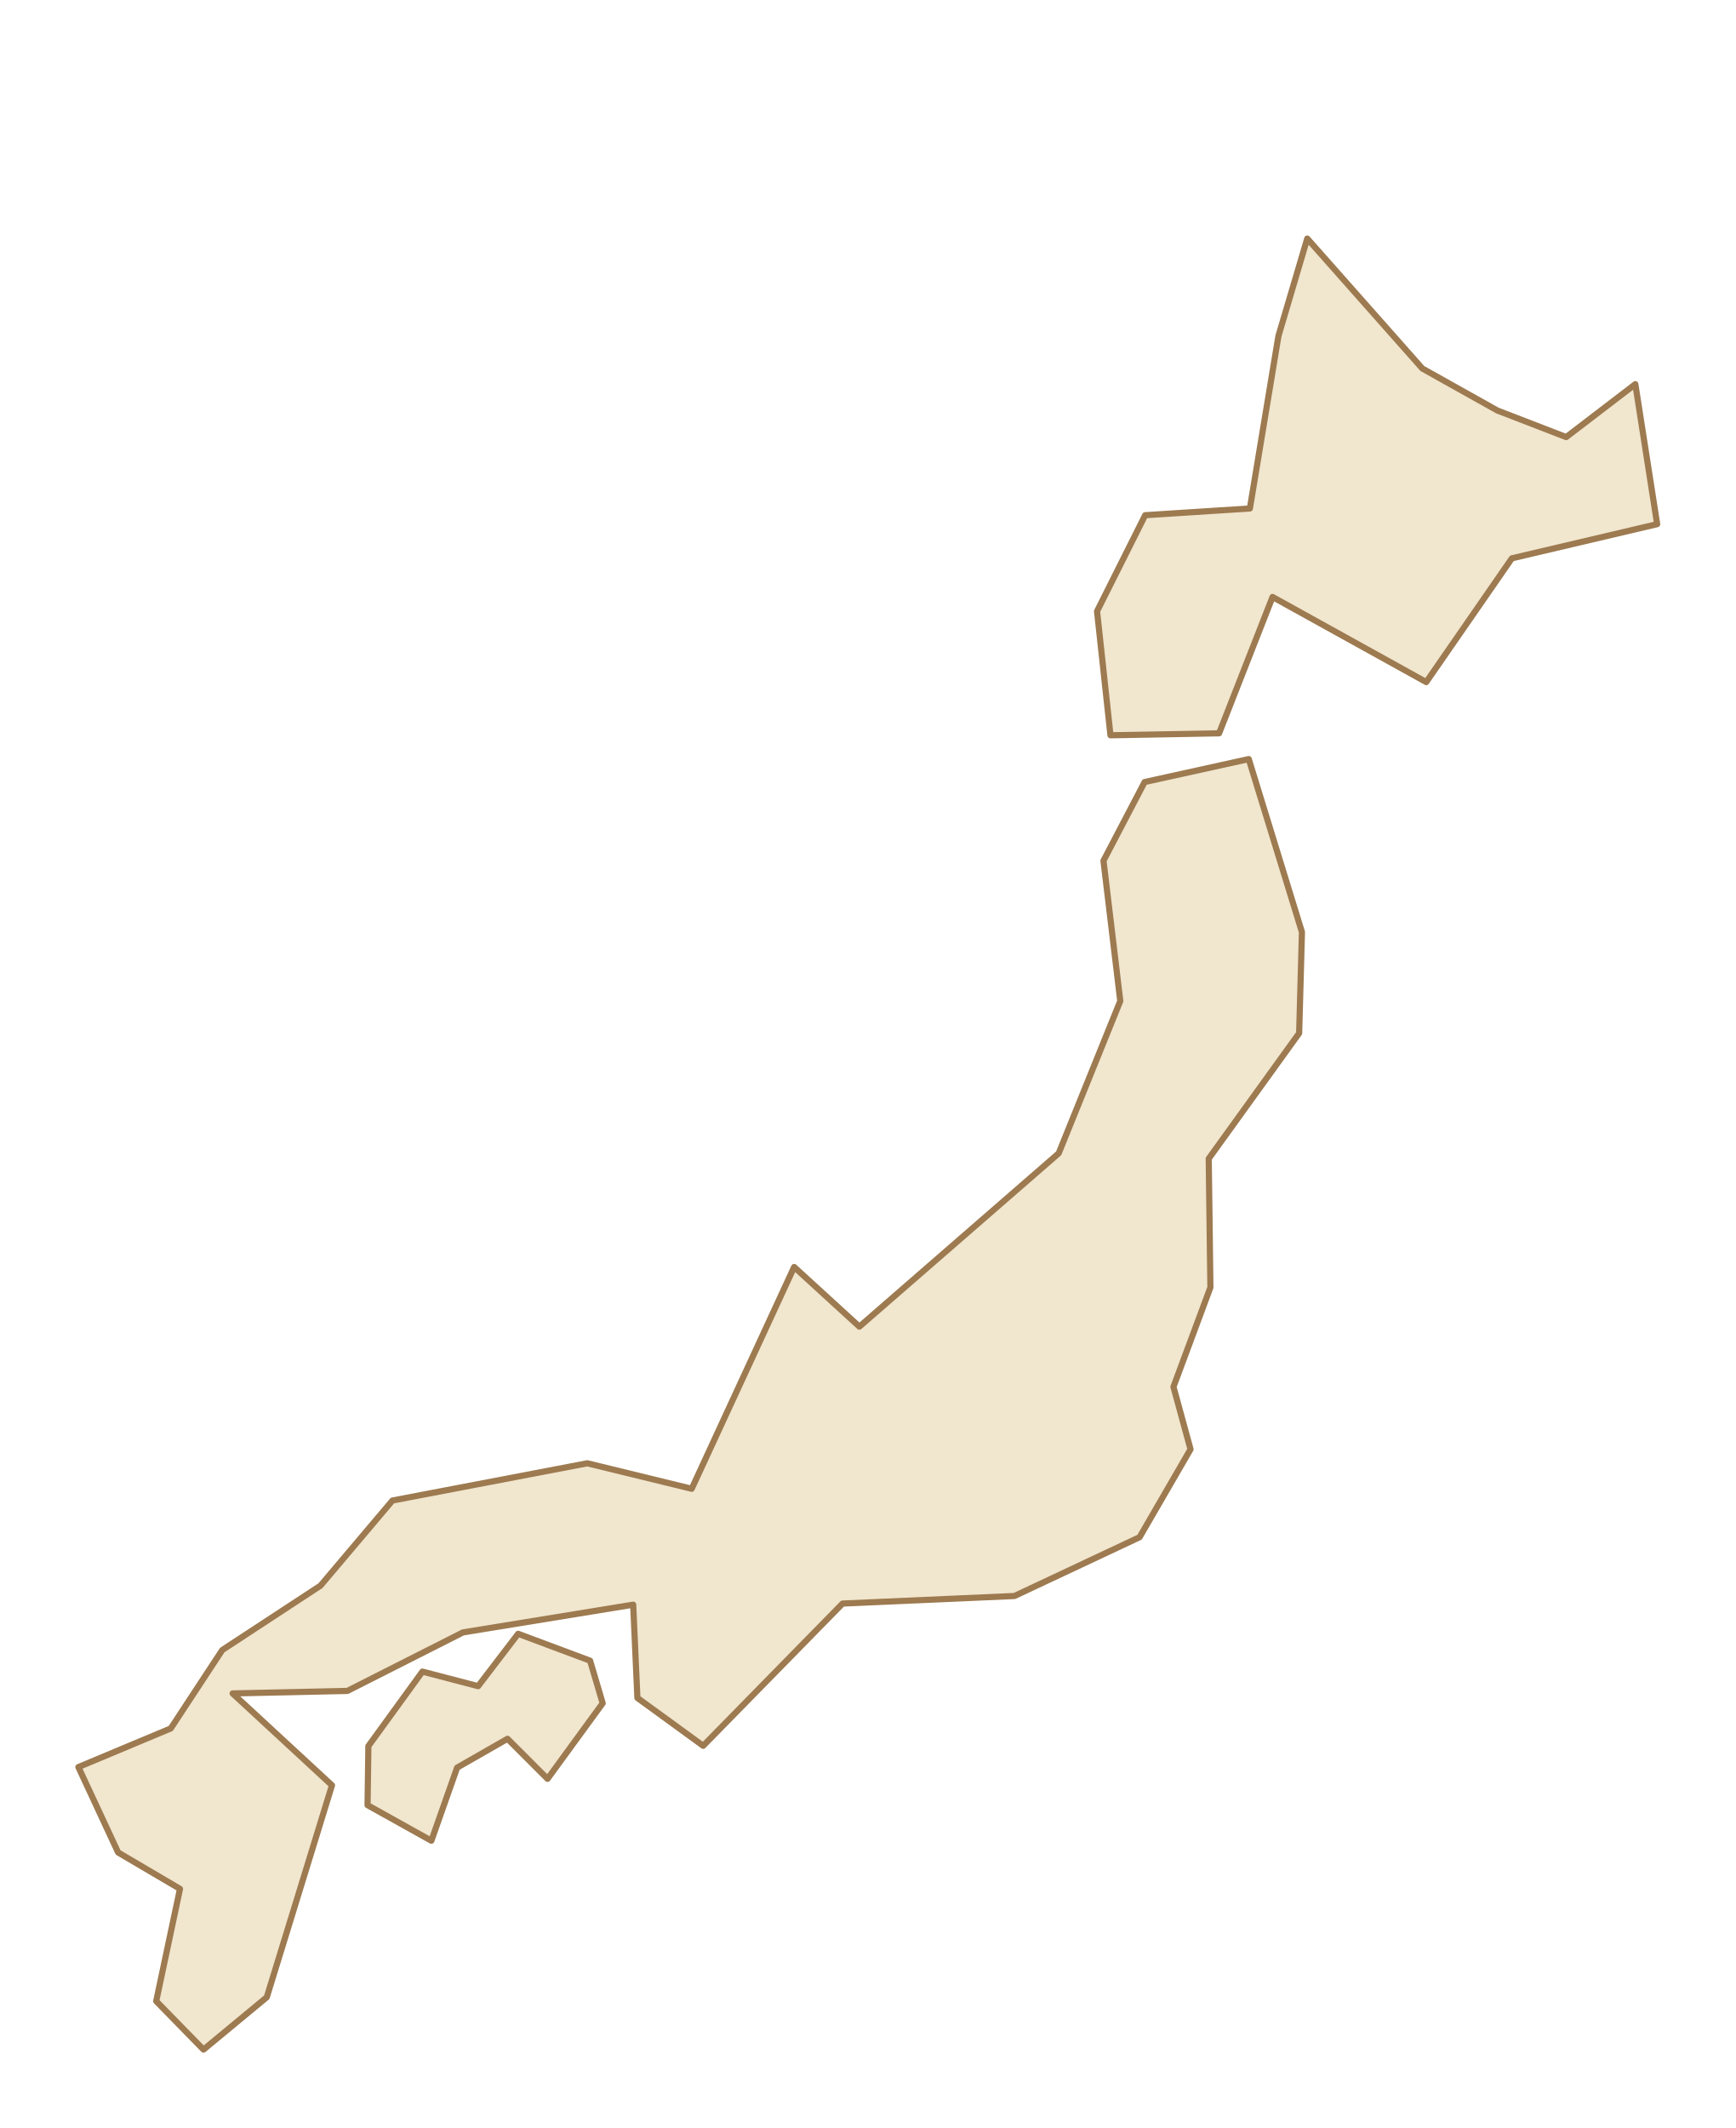
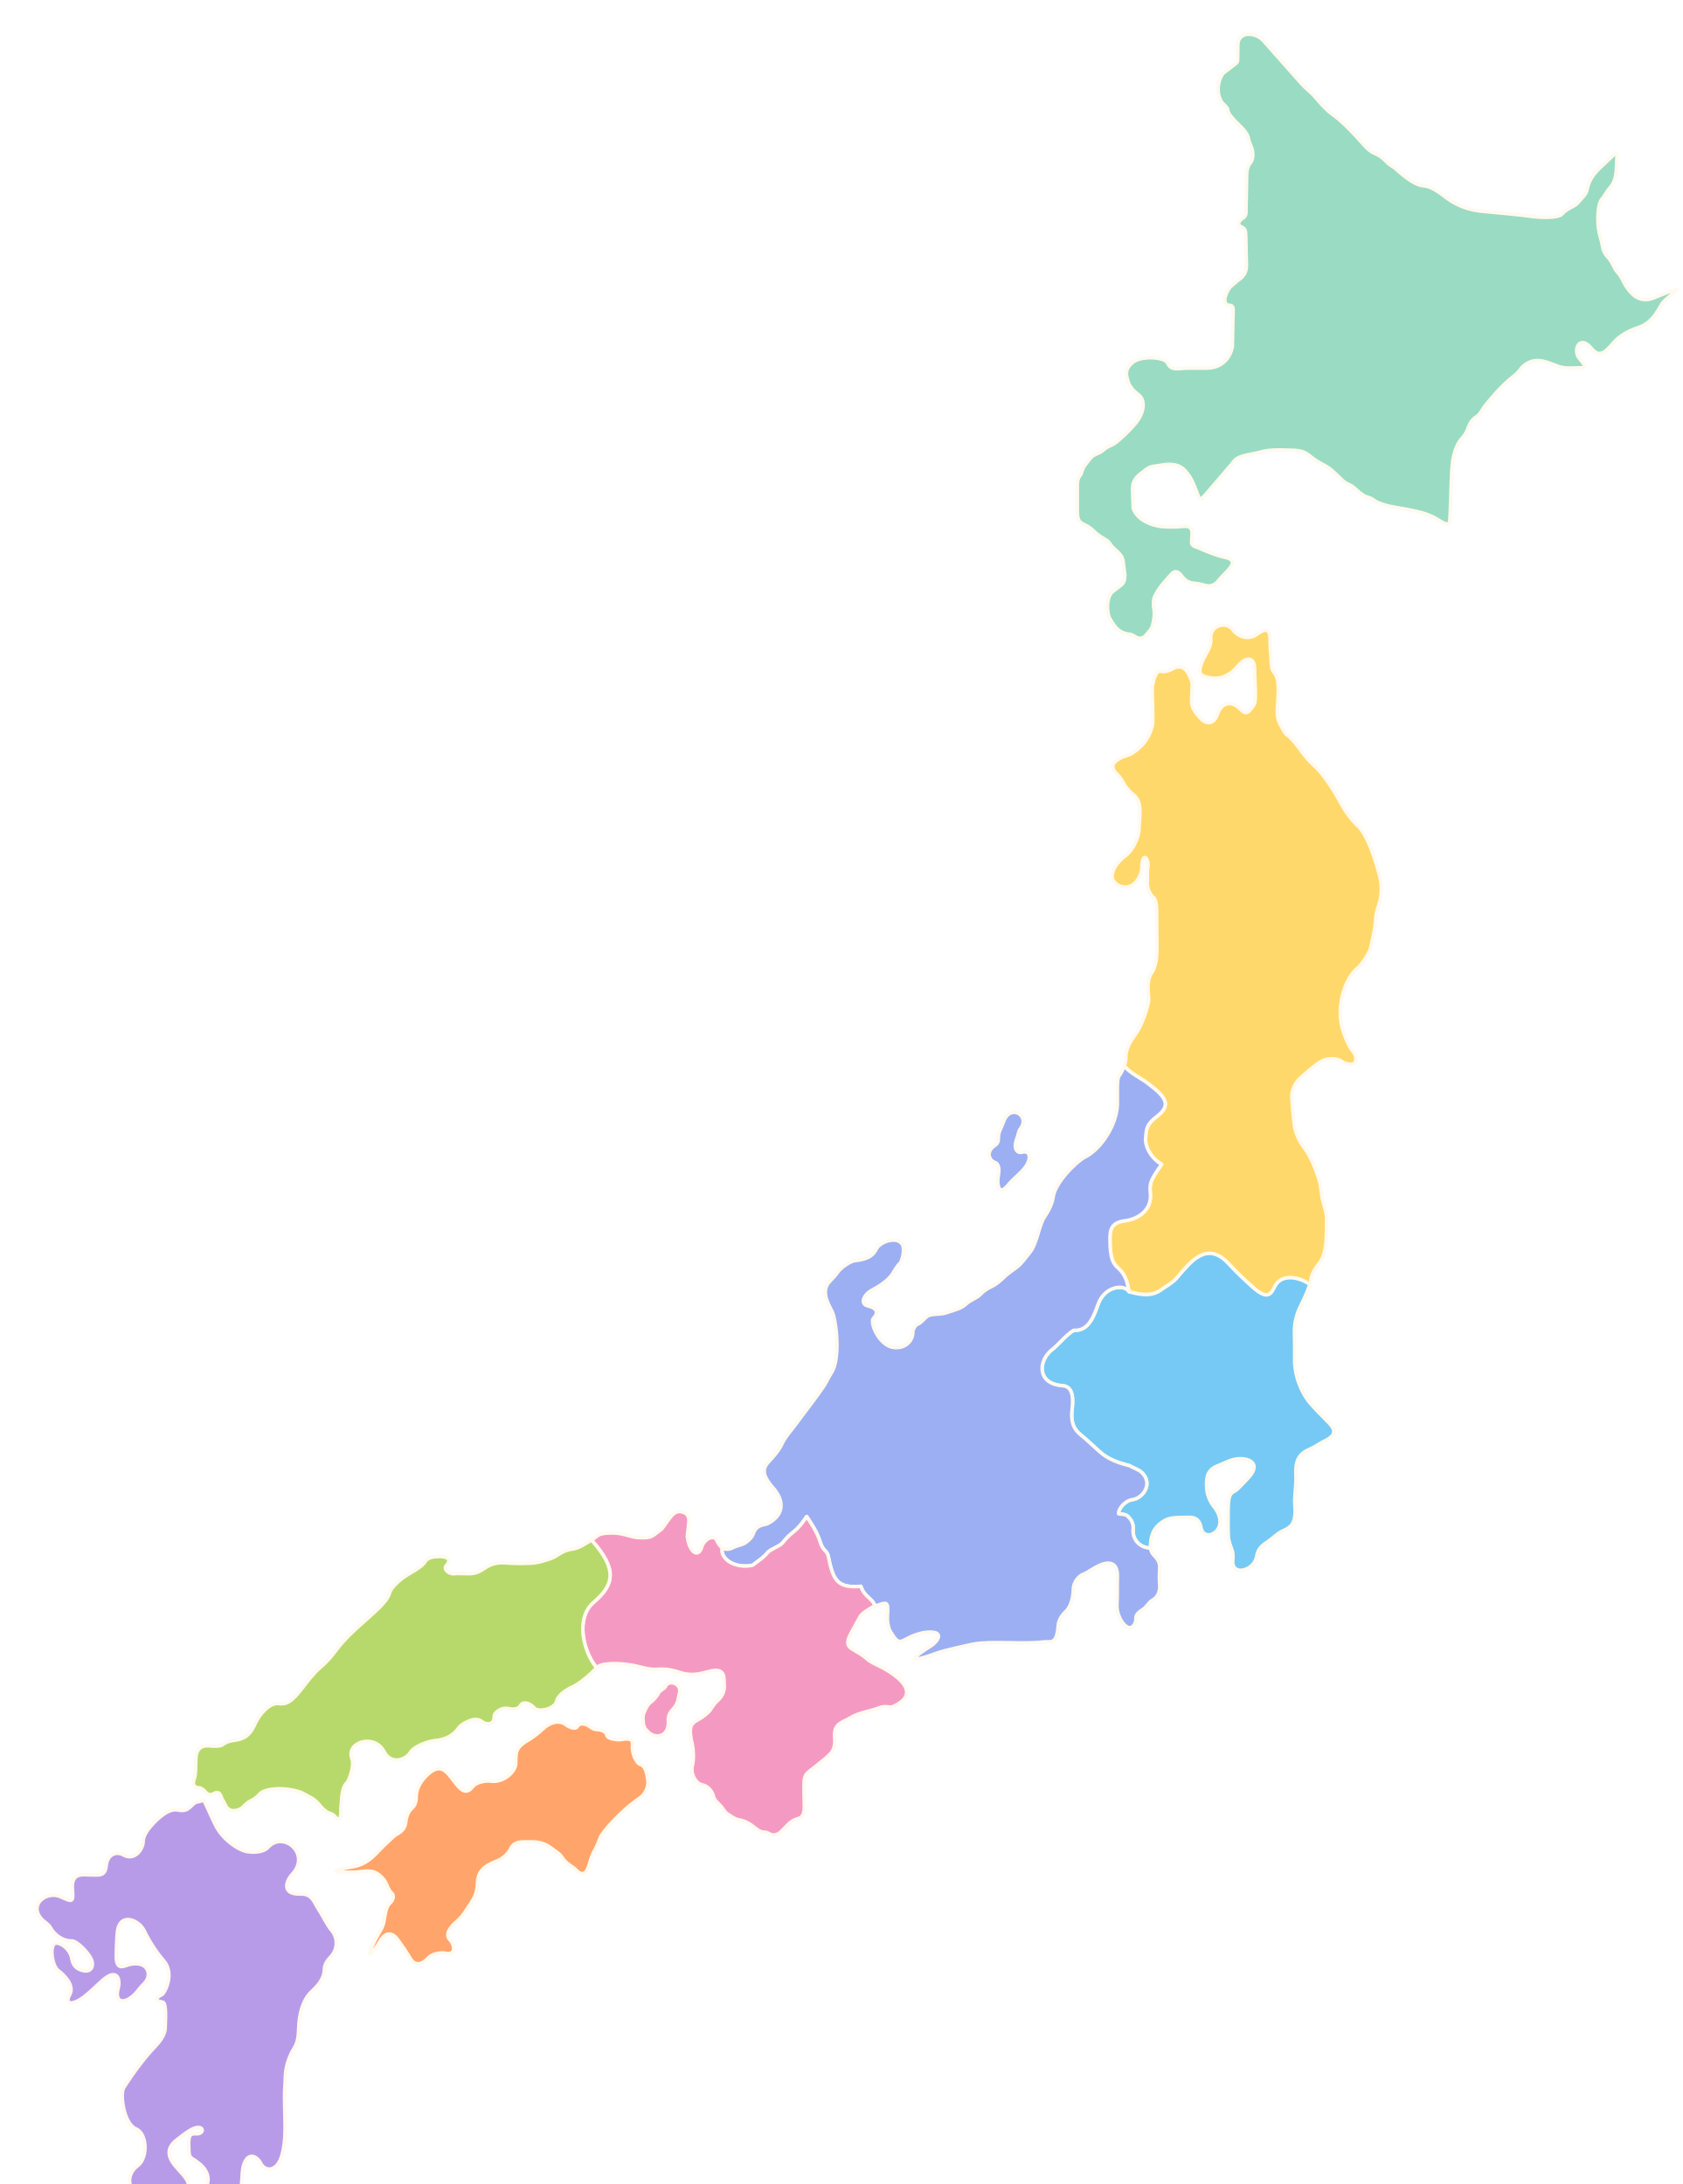
- <svg xmlns="http://www.w3.org/2000/svg" viewBox="0 0 620 760" role="img" aria-labelledby="title desc">
-   <path d="M 210.8,593.1 L 215.3,608.3 L 195.6,635.3 L 181.3,621.0 L 163.3,631.3 L 154.1,657.4 L 131.3,644.7 L 131.6,623.6 L 150.9,597.0 L 170.8,602.2 L 185.1,583.5 L 210.8,593.1 Z M 432.4,459.8 L 419.2,495.3 L 425.3,517.6 L 407.1,549.0 L 362.4,570.0 L 301.0,572.7 L 251.2,623.5 L 227.7,606.4 L 226.2,573.1 L 165.4,583.0 L 124.1,603.9 L 83.1,604.8 L 118.6,637.6 L 95.3,713.3 L 72.7,732.0 L 55.8,714.7 L 64.3,674.6 L 42.2,661.6 L 28.0,631.1 L 61.0,617.3 L 79.4,589.3 L 114.5,566.3 L 140.2,535.9 L 209.8,522.6 L 247.1,531.7 L 283.7,452.5 L 307.0,473.8 L 358.3,429.2 L 378.2,411.9 L 400.2,357.5 L 394.2,307.4 L 408.9,279.3 L 446.1,271.1 L 465.1,332.9 L 464.1,369.0 L 431.8,413.8 L 432.4,459.8 Z M 534.9,146.6 L 559.5,156.1 L 584.2,137.2 L 592.0,187.2 L 540.1,199.4 L 509.5,243.6 L 454.6,213.2 L 435.5,261.9 L 396.7,262.6 L 391.9,218.3 L 409.1,184.0 L 446.5,181.6 L 456.7,120.0 L 467.0,85.2 L 508.1,131.6 L 534.9,146.6 Z" fill="#f1e6ce" stroke="#9d7a50" stroke-width="2.2" stroke-linejoin="round" />
+ <svg xmlns="http://www.w3.org/2000/svg" viewBox="250 570 1910 2480" preserveAspectRatio="xMidYMid meet" role="img" aria-labelledby="map-title map-desc">
+   <style>
+   .region {
+     cursor: pointer;
+     outline: none;
+     transition: filter 140ms ease, opacity 140ms ease;
+   }
+   .region:hover,
+   .region:focus {
+     filter: brightness(1.045) saturate(1.08);
+   }
+   .region:active {
+     opacity: 0.82;
+   }
+   .region-shape {
+     stroke: #fffaf0;
+     stroke-width: 4;
+     stroke-linejoin: round;
+     stroke-linecap: round;
+     vector-effect: non-scaling-stroke;
+   }
+ </style>
+   <g id="hokkaido" class="region" data-region="hokkaido" data-label="北海道" role="button" tabindex="0" aria-label="北海道へ行く">
+     <path id="hokkaido-shape-1" class="region-shape" d="M 1655.25,620.5 C 1655.972,604.846 1675.774,606.673 1684.25,616.25 L 1727.25,664.75 C 1732.253,670.393 1738.275,674.572 1743.5,680.75 C 1750.632,689.183 1756.586,695.603 1762.5,699.75 C 1771.927,706.361 1781.054,715.712 1790,725.25 C 1796.983,732.696 1802.861,741.128 1810.75,744.25 C 1814.569,745.762 1818.269,748.108 1822,751.75 C 1824.37,754.064 1826.609,756.456 1830.75,759 C 1834.753,761.459 1834.446,761.89 1839,765.75 C 1846.286,771.925 1857.719,780.562 1866,781 C 1875.608,781.509 1885.119,789.541 1893.25,795.5 C 1905.778,804.683 1920.092,808.812 1933.5,810 C 1949.817,811.446 1976.375,813.99 1985,815.25 C 2000.886,817.57 2019.007,817.718 2023.25,813 C 2029.565,805.979 2037.217,804.963 2041,800.5 C 2046.436,794.086 2050.736,790.674 2051.75,785.25 C 2053.663,775.014 2058.979,767.127 2068.75,758.25 C 2088.149,740.627 2085.984,738.037 2085,761 C 2084.654,769.069 2083.066,777.045 2078.25,782.5 C 2073.371,788.026 2071.317,793.043 2069,795.5 C 2063.222,801.627 2063.392,820.366 2064.75,830.25 C 2065.641,836.733 2068.684,845.111 2069,848.5 C 2069.394,852.735 2071.104,857.245 2074.25,860.75 C 2077.687,864.579 2079.448,867.343 2081,870.5 C 2082.439,873.427 2083.778,876.601 2086.5,879.5 C 2091.007,884.301 2092.639,889.974 2095.75,894.75 C 2104.775,908.604 2114.61,913.504 2128,908 C 2176.631,888.011 2141.634,906.192 2136.5,915.25 C 2129.692,927.262 2123.854,937.355 2109,942.25 C 2098.665,945.656 2088.286,951.21 2080.75,960.25 C 2072.486,970.164 2065.408,976.352 2057,966 C 2042.989,948.751 2035.283,967.733 2042.75,976.75 C 2052.982,989.106 2050.257,987.276 2039.75,987.75 C 2033.226,988.045 2025.574,988.509 2018.25,985.75 C 2004.801,980.684 1992.206,974.386 1979,986 C 1975.585,989.004 1975.559,991.397 1968.25,997.25 C 1954.788,1008.031 1945.563,1018.85 1936.25,1030.25 C 1932.639,1034.67 1930.645,1040.286 1926.75,1042.75 C 1920.374,1046.784 1918.108,1051.615 1916.25,1057 C 1913.713,1064.354 1908.704,1068.088 1906.25,1072.25 C 1898.462,1085.463 1898.149,1100.094 1897.5,1118.75 L 1896.5,1147.5 C 1895.762,1168.716 1896.58,1168.465 1880,1158.75 C 1871.769,1153.927 1863.471,1151.606 1849,1148.75 C 1836.954,1146.372 1824.616,1145.327 1813.25,1140.25 C 1810.46,1139.004 1807.824,1135.745 1803.25,1134.75 C 1798.546,1133.727 1795.306,1130.965 1790.75,1127 C 1788.224,1124.801 1785.71,1122.038 1782,1120.5 C 1775.659,1117.871 1774.727,1115.99 1772,1113.5 C 1766.532,1108.508 1761.523,1102.555 1753.25,1098.25 C 1745.987,1094.471 1741.189,1091.29 1736,1087 C 1731.32,1083.131 1725.997,1081.431 1717.25,1081.25 C 1704.286,1080.982 1692.082,1079.998 1680.25,1083.5 C 1676.898,1084.492 1670.624,1085.418 1665,1086.75 C 1651.993,1089.831 1652.011,1092.612 1648.25,1097 L 1621.25,1128.5 C 1611.051,1140.399 1612.316,1138.092 1608.25,1127.75 C 1604.844,1119.086 1602.806,1113.977 1598.5,1108.25 C 1594.054,1102.337 1589.076,1096.988 1576.25,1097.25 C 1572.186,1097.333 1567.374,1098.419 1561.5,1099.25 C 1558.016,1099.743 1554.96,1099.869 1550.25,1103.75 C 1547.471,1106.04 1546.239,1106.795 1543.5,1109 C 1533.656,1116.924 1535.647,1126.184 1536,1135 L 1536.5,1147.5 C 1541.572,1160.185 1554.387,1165.102 1564.5,1167.25 C 1570.986,1168.627 1584.561,1168.774 1593,1167.75 C 1600.072,1166.892 1603.685,1169.361 1603.25,1176.75 L 1602.75,1185.25 C 1602.482,1189.815 1606.404,1190.473 1609.5,1191.75 C 1620.868,1196.439 1630.829,1200.804 1639.25,1202.5 C 1652.02,1205.071 1650.493,1209.968 1645.25,1216.25 C 1640.818,1221.56 1636.689,1224.855 1633.5,1229 C 1628.224,1235.858 1622.614,1236.296 1616.25,1234.25 C 1612.769,1233.13 1609.179,1232.693 1603.75,1232 C 1598.79,1231.367 1594.963,1228.601 1591.5,1224 C 1585.875,1216.529 1582.131,1219.304 1579.5,1222.25 C 1573.634,1228.819 1567.363,1235.478 1563.25,1242.75 C 1560.602,1247.431 1558.319,1250.425 1560,1261.75 C 1561.127,1269.341 1559.586,1275.193 1558.25,1280.75 C 1557.319,1284.624 1554.11,1287.184 1552,1290 C 1547.511,1295.99 1542.84,1295.99 1537.25,1292 C 1534.449,1290.001 1530.636,1290.343 1526.5,1289 C 1517.748,1286.158 1514.047,1279.012 1510.25,1273 C 1506.384,1266.879 1505.151,1247.901 1513.5,1241.5 L 1521,1235.75 C 1525.932,1232.247 1526.721,1229.555 1527,1223.25 L 1525,1207.5 C 1524.331,1202.23 1521.782,1198.943 1513.75,1192 C 1511.097,1189.706 1509.699,1185.601 1506.25,1183.5 C 1501.152,1180.394 1495.888,1177.423 1491.5,1173 C 1489.056,1170.537 1485.837,1167.894 1481.5,1166 C 1473.13,1162.345 1473.547,1158.248 1473,1151 L 1473,1124.25 C 1473,1119.235 1472.718,1114 1476.25,1109.75 C 1478.461,1107.089 1478.272,1102.653 1481.5,1098.5 C 1486.61,1091.926 1488.734,1088.552 1491.75,1087 C 1496.287,1084.666 1499.45,1083.727 1502,1081.5 C 1505.834,1078.152 1508.416,1077.054 1510.25,1076.25 C 1515.543,1073.93 1518.898,1070.822 1521.25,1068.75 C 1528.628,1062.25 1534.991,1055.848 1540.25,1049.25 C 1547.706,1039.896 1551.539,1024.92 1542.25,1018 C 1535.798,1013.193 1531.803,1008.088 1530.25,1002 C 1528.797,996.303 1526.204,990.126 1535.25,982 C 1542.708,975.3 1561.98,974.312 1572.25,979.25 C 1578.143,982.083 1574.317,990.127 1590.5,988.5 C 1600.96,987.448 1612.552,988.329 1621,988 C 1638.668,987.312 1646.582,975.218 1649,964 L 1649.75,927.25 C 1649.87,921.386 1650.774,916.969 1646.25,916.75 C 1634.361,916.174 1643.874,898.177 1646.75,895.75 C 1651.773,891.511 1653.727,889.287 1656.5,887.5 C 1660.704,884.79 1665.188,879.701 1665,871.5 L 1664.25,838.75 C 1664.112,832.715 1663.694,829.457 1660,828 C 1653.537,825.451 1656.409,820.608 1660.5,818 C 1665.221,814.99 1664.432,811.791 1664.5,808.25 L 1665.25,769.25 C 1665.356,763.745 1666.211,758.831 1669.75,754.5 C 1672.631,750.973 1672.911,743.649 1671,738 C 1669.868,734.653 1667.854,731.291 1667.25,727.25 C 1666.636,723.142 1663.266,718.078 1656,711.25 C 1649.771,705.397 1644.202,699.279 1643.75,694.75 C 1643.382,691.064 1638.675,688.885 1636.5,685.25 C 1630.154,674.644 1632.914,660.511 1638.5,653.25 L 1648.25,645.75 C 1653.406,641.784 1654.952,641.329 1655,638 L 1655.25,620.5 z" fill="#9ADBC3" />
+   </g>
+   <g id="tohoku" class="region" data-region="tohoku" data-label="東北" role="button" tabindex="0" aria-label="東北へ行く">
+     <path id="tohoku-shape-1" class="region-shape" d="M 1624.5,1295.5 C 1623.086,1279.88 1641.949,1275.258 1649,1284.5 C 1657.808,1296.046 1669.878,1295.305 1676.5,1290.5 C 1685.505,1283.967 1691.712,1282.338 1691.75,1295.5 C 1691.782,1306.652 1692.45,1310.737 1692.75,1314.5 C 1693.171,1319.768 1692.679,1325.54 1694.5,1330.5 C 1695.972,1334.508 1699.993,1335.015 1701,1347.75 C 1701.486,1353.889 1700.784,1365.616 1700.25,1371.75 C 1699.411,1381.392 1700.64,1387.238 1702.75,1391.25 C 1705.059,1395.641 1707.966,1402.118 1710.5,1404 C 1717.305,1409.053 1722.952,1416.896 1727,1422.5 C 1731.3,1428.453 1736.165,1434.111 1740.5,1438 C 1750.046,1446.562 1757.774,1457.968 1763.5,1467 C 1771.401,1479.461 1777.182,1494.529 1791.5,1507.75 C 1799.924,1515.529 1807.467,1534.52 1812.5,1551.5 C 1816.462,1564.865 1821.98,1578.833 1814,1601.5 C 1812.297,1606.337 1811.625,1613.596 1811.5,1616 C 1810.904,1627.458 1807.203,1639.17 1806,1646.5 C 1805.242,1651.12 1795.628,1665.75 1791.5,1669 C 1776.339,1680.938 1765.242,1715.552 1775.5,1743 C 1777.778,1749.096 1781.248,1758.324 1785.5,1763.25 C 1791.565,1770.277 1790.547,1780.484 1781,1778.25 C 1778.307,1777.62 1775.61,1777.289 1773.5,1775.5 C 1769.351,1771.982 1757.972,1770.781 1750.75,1774.75 C 1743.297,1778.847 1732.587,1788.309 1725,1795.25 C 1720.013,1799.813 1716.2,1809.047 1716.5,1815 C 1717.054,1825.97 1718.059,1837.724 1719.5,1848 C 1720.642,1856.144 1724.93,1866.104 1730,1872.5 C 1738.005,1882.599 1744.39,1899.13 1748,1911.5 C 1749.866,1917.895 1750.004,1927.072 1751.75,1933.5 C 1753.297,1939.196 1755.863,1947.026 1756,1953.5 C 1756.168,1961.407 1755.809,1971.497 1755.5,1978 C 1755.042,1987.635 1752.382,1998.768 1748,2004 C 1737.4,2016.658 1738.827,2022.996 1737,2028.5 C 1721.904,2018.197 1703.897,2017.824 1697.453,2030.413 C 1693.166,2038.788 1689.66,2047.412 1671.931,2031.442 C 1662.526,2022.97 1653.596,2014.664 1645.207,2005.462 C 1619.653,1977.432 1600.812,2004.045 1585.797,2021.348 C 1581.017,2026.855 1573.714,2030.701 1567.375,2035.151 C 1557.518,2042.071 1545.425,2040.686 1531.733,2036.776 C 1529.898,2027.054 1528.111,2017.617 1519.386,2009.995 C 1513.28,2004.66 1510.091,1998.65 1510.052,1977.486 C 1510.032,1966.595 1510.997,1957.905 1528.402,1956.021 C 1535.587,1955.243 1558.568,1947.919 1555.834,1924.083 C 1554.582,1913.162 1557.24,1908.462 1568.717,1892.088 C 1558.065,1886.199 1549.308,1873.01 1550.59,1861.359 C 1551.474,1853.32 1550.629,1847.265 1563.238,1837.755 C 1580.781,1824.523 1572.941,1815.102 1551.879,1799.351 C 1544.423,1793.775 1533.449,1789.008 1526.178,1780.475 C 1527.468,1776.958 1528.089,1774.412 1528,1771.75 C 1527.684,1762.267 1532.498,1753.208 1539,1744.5 C 1546.201,1734.858 1554.637,1710.844 1554,1703.75 C 1552.942,1691.963 1552.375,1681.513 1557.5,1674.5 C 1560.917,1669.826 1562.569,1661.774 1563,1656 C 1563.809,1645.176 1562.984,1618.653 1563,1605.5 C 1563.007,1600.08 1563.192,1591.937 1559,1588.5 C 1554.693,1584.969 1552.243,1577.673 1552.5,1572 C 1552.725,1567.053 1552.054,1560.361 1553,1555.5 C 1554.981,1545.324 1546.612,1535.162 1546.25,1555 C 1546.167,1559.805 1545.019,1562.216 1543.75,1565 C 1534.146,1586.082 1511.791,1576.065 1512.5,1564.5 C 1513.133,1554.181 1522.431,1545.482 1528,1541.5 C 1533.748,1537.392 1542.484,1523.921 1543,1511.75 C 1543.28,1505.156 1544.212,1495.527 1544,1490 C 1543.773,1484.069 1542.84,1477.093 1536.75,1472.5 C 1532.522,1469.311 1528.21,1464.024 1526.5,1461 C 1524.431,1457.342 1521.609,1452.329 1518.5,1449.5 C 1507.109,1439.134 1516.785,1433.36 1523.5,1430 C 1526.813,1428.343 1531.898,1427.526 1535,1425.5 C 1551.288,1414.865 1555.36,1404.245 1558.25,1393.5 C 1559.404,1389.211 1557.879,1356.111 1558,1352.5 C 1558.232,1345.591 1561.76,1330.203 1568,1332.25 C 1572.101,1333.595 1577.933,1331.189 1581,1329.5 C 1594.435,1322.103 1599.58,1334.265 1603,1344.25 C 1604.247,1347.891 1602.242,1361.282 1603,1369 C 1603.701,1376.127 1609.325,1381.666 1613.5,1386.25 C 1617.589,1390.74 1627.347,1395.318 1632.5,1380 C 1635.518,1371.029 1645.568,1362.963 1657.5,1374.75 C 1663.449,1380.627 1666.016,1381.962 1673.5,1370.25 C 1676.843,1365.02 1674.063,1341.759 1674.25,1331 C 1674.531,1314.876 1664.362,1315.541 1655.5,1326 C 1651.688,1330.499 1638.214,1346.586 1616,1337.5 C 1607.197,1333.9 1615.763,1318.65 1619.5,1312 C 1621.616,1308.235 1625.097,1302.089 1624.5,1295.5 z" fill="#FFD86B" />
+   </g>
+   <g id="kanto" class="region" data-region="kanto" data-label="関東" role="button" tabindex="0" aria-label="関東へ行く">
+     <path id="kanto-shape-1" class="region-shape" d="M 1531.733,2036.777 C 1526.857,2028.01 1503.839,2029.678 1496.372,2051.598 C 1489.85,2070.747 1483.103,2081.269 1468.869,2080.59 C 1459.369,2086.488 1452.777,2095.82 1444.061,2102.745 C 1428.555,2115.064 1426.739,2141.465 1456.22,2143.511 C 1468.959,2144.403 1468.3,2159.677 1467.02,2170.728 C 1465.292,2185.642 1469.528,2193.4 1476.648,2199.115 C 1483.918,2204.951 1490.478,2211.55 1499.202,2219.166 C 1507.597,2226.496 1518.344,2230.896 1532.221,2234.312 C 1537.505,2237.471 1542.8,2238.694 1546.452,2242.326 C 1559.38,2255.182 1547.076,2271.285 1535.721,2272.846 C 1526.035,2274.178 1518.96,2284.656 1519.931,2289.073 C 1524.301,2289.51 1527.953,2289.471 1530.358,2291.798 C 1537.78,2298.981 1536.265,2304.913 1536.293,2308.894 C 1536.365,2319.284 1544.66,2327.693 1556.195,2327.947 C 1555.555,2322.683 1556.816,2316.663 1557.751,2313.501 C 1560.323,2304.794 1566.887,2299.471 1572.751,2296.251 C 1579.689,2292.441 1590.594,2293.38 1598.501,2293.001 C 1609.486,2292.474 1612.238,2298.278 1613.501,2305.001 C 1616.98,2323.521 1649.385,2306.803 1627.501,2280.001 C 1624.519,2276.349 1620.594,2268.565 1620.001,2261.001 C 1619.146,2250.105 1619.457,2240.338 1630.501,2235.251 C 1634.461,2233.427 1640.034,2231.312 1644.001,2229.501 C 1660.574,2221.932 1684.822,2228.362 1667.751,2247.501 C 1665.033,2250.547 1658.048,2257.678 1655.001,2260.751 C 1649.844,2265.951 1644.279,2261.905 1644.251,2284.251 C 1644.239,2293.401 1643.977,2305.866 1644.501,2315.001 C 1644.709,2318.641 1646.417,2324.623 1648.001,2328.251 C 1649.742,2332.24 1650.019,2336.679 1649.501,2341.001 C 1648.373,2350.398 1653.998,2353.82 1660.001,2353.001 C 1667.879,2351.926 1674.835,2345.796 1676.501,2338.001 C 1677.165,2334.891 1677.724,2327.471 1688.251,2321.251 C 1693.394,2318.212 1700.301,2310.806 1707.001,2308.001 C 1715.345,2304.507 1721.699,2299.858 1720.001,2279.751 C 1719.156,2269.755 1721.473,2256.824 1721.251,2248.751 C 1720.93,2237.108 1719.463,2222.738 1736.001,2216.001 C 1742.027,2213.546 1748.374,2208.795 1754.251,2206.001 C 1771.021,2198.027 1762.854,2189.736 1756.001,2183.001 C 1750.545,2177.64 1742.491,2169.298 1737.501,2163.501 C 1726.657,2150.904 1719.684,2131.526 1719.751,2115.001 C 1719.79,2105.251 1719.833,2091.745 1719.501,2082.001 C 1719.219,2073.753 1721.758,2062.758 1725.501,2055.001 C 1729.259,2047.212 1733.889,2037.874 1737.001,2028.501 C 1721.905,2018.198 1703.898,2017.824 1697.454,2030.414 C 1693.166,2038.789 1689.661,2047.413 1671.932,2031.443 C 1662.527,2022.971 1653.597,2014.665 1645.207,2005.463 C 1619.653,1977.433 1600.813,2004.045 1585.798,2021.348 C 1581.018,2026.856 1573.715,2030.701 1567.376,2035.152 C 1557.519,2042.072 1545.426,2040.686 1531.733,2036.777 z" fill="#76C9F4" />
+   </g>
+   <g id="chubu" class="region" data-region="chubu" data-label="中部・北陸" role="button" tabindex="0" aria-label="中部・北陸へ行く">
+     <path id="chubu-shape-1" class="region-shape" d="M 1556.195,2327.947 C 1544.66,2327.693 1536.365,2319.284 1536.293,2308.894 C 1536.265,2304.913 1537.78,2298.981 1530.358,2291.798 C 1527.953,2289.471 1524.301,2289.51 1519.931,2289.073 C 1518.96,2284.656 1526.035,2274.178 1535.721,2272.846 C 1547.076,2271.285 1559.38,2255.182 1546.452,2242.326 C 1542.8,2238.694 1537.505,2237.471 1532.221,2234.312 C 1518.344,2230.896 1507.597,2226.496 1499.202,2219.166 C 1490.478,2211.55 1483.918,2204.951 1476.648,2199.115 C 1469.528,2193.4 1465.292,2185.642 1467.02,2170.728 C 1468.3,2159.677 1468.959,2144.403 1456.22,2143.511 C 1426.739,2141.465 1428.555,2115.064 1444.061,2102.745 C 1452.777,2095.82 1459.369,2086.488 1468.869,2080.59 C 1483.103,2081.269 1489.85,2070.747 1496.372,2051.598 C 1503.839,2029.678 1526.857,2028.01 1531.733,2036.777 C 1529.898,2027.055 1528.112,2017.617 1519.387,2009.995 C 1513.28,2004.66 1510.091,1998.65 1510.052,1977.486 C 1510.032,1966.595 1510.998,1957.905 1528.402,1956.021 C 1535.588,1955.243 1558.568,1947.92 1555.835,1924.083 C 1554.582,1913.162 1557.24,1908.462 1568.718,1892.088 C 1558.065,1886.199 1549.309,1873.01 1550.59,1861.359 C 1551.475,1853.32 1550.629,1847.265 1563.238,1837.755 C 1580.782,1824.523 1572.942,1815.102 1551.88,1799.351 C 1544.423,1793.775 1533.45,1789.008 1526.178,1780.475 C 1524.609,1784.747 1522.604,1789.019 1520.25,1792 C 1517.619,1795.334 1518.738,1814.673 1518.5,1824 C 1517.918,1846.847 1500.231,1874.823 1481.5,1884 C 1473.566,1887.888 1447.722,1911.924 1445.5,1929.75 C 1444.919,1934.41 1441.759,1943.204 1436,1951.5 C 1431.934,1957.358 1429.222,1968.74 1427.5,1974 C 1425.43,1980.324 1422.885,1987.821 1418.75,1992.75 C 1414.319,1998.033 1408.732,2006.168 1403,2010 C 1398.686,2012.884 1392.926,2017.119 1389,2021 C 1385.416,2024.544 1380.114,2028.971 1375.5,2031 C 1370.896,2033.025 1365.818,2036.626 1363,2039.75 C 1359.239,2043.922 1351.755,2046.131 1347,2050.5 C 1340.96,2056.051 1335.394,2056.937 1323.25,2061 C 1317.311,2062.988 1307.079,2061.315 1302.25,2065 C 1299.547,2067.064 1295.255,2072.514 1292,2073.5 C 1290.12,2074.07 1286.223,2078.249 1286.25,2083.25 C 1286.297,2091.727 1278.471,2101.969 1264,2100 C 1248.108,2097.838 1236.987,2071.68 1241.5,2067 C 1247.951,2060.311 1245.037,2055.219 1235.5,2053 C 1225.026,2050.564 1231.685,2039.368 1239,2035.5 C 1245.938,2031.833 1258.456,2024.54 1263.5,2016 C 1264.876,2013.672 1269.052,2006.575 1271.25,2005 C 1273.805,2003.17 1278.051,1988.27 1274,1982.5 C 1267.802,1973.672 1249.337,1979.879 1245,1988 C 1242.535,1992.617 1239.026,1999.642 1220.5,2001.5 C 1215.377,2002.014 1204.744,2009.39 1201.5,2014 C 1199.113,2017.393 1195.451,2021.584 1192.5,2024.5 C 1181.824,2035.05 1188.924,2048.4 1194.5,2059 C 1199.05,2067.65 1204.822,2112.684 1193.75,2129 C 1190.991,2133.066 1187.991,2139.922 1185.25,2144 C 1176.398,2157.172 1163.324,2173.658 1154,2186.5 C 1149.134,2193.203 1141.453,2201.472 1138,2209 C 1134.066,2217.578 1127.677,2224.488 1122.25,2230.25 C 1113.071,2239.997 1118.757,2249.51 1128.5,2260.5 C 1133.073,2265.658 1147.503,2286.026 1121.75,2300 C 1117.895,2302.092 1108.764,2300.544 1105.25,2311.5 C 1103.955,2315.54 1099.558,2319.689 1096,2322 C 1092.496,2324.277 1087.614,2324.771 1083,2327 C 1079.765,2328.564 1074.669,2330.701 1069.909,2327.646 C 1066.902,2339.785 1084.023,2351.776 1104.407,2347.377 C 1112.211,2341.472 1116.774,2338.553 1120.435,2334.099 C 1123.48,2330.395 1126.804,2329.346 1129.677,2327.637 C 1133.232,2325.523 1136.083,2324.847 1138.949,2321.302 C 1146.718,2311.692 1150.735,2310.222 1154.815,2305.993 C 1160.559,2300.04 1162.276,2297.218 1165.793,2292.061 C 1170.312,2299.142 1177.44,2308.977 1181.298,2321.619 C 1184.227,2331.217 1188.955,2330.587 1190.272,2337.183 C 1195.595,2363.849 1200.305,2373.843 1227.245,2371.277 C 1231.166,2383.712 1240.222,2384.224 1243.25,2393.75 C 1256.409,2389.559 1258.776,2386.755 1257.5,2404.5 C 1257.095,2410.134 1258.05,2418.184 1261,2423 C 1272.231,2441.339 1271.335,2432.375 1290.5,2426 C 1293.711,2424.932 1298.13,2423.804 1301.5,2423.5 C 1324.86,2421.394 1312.982,2435.077 1307.5,2438.5 C 1271.568,2460.944 1296.436,2453.559 1312.5,2447.5 C 1322.487,2443.733 1351.906,2437.532 1354.75,2437 C 1376.109,2433.012 1412.378,2437.356 1434,2434.5 C 1442.483,2433.38 1448.711,2438.316 1451,2419.25 C 1451.359,2416.262 1450.345,2408.907 1460.25,2399.5 C 1465.134,2394.863 1468.25,2385.376 1468.5,2374 C 1468.648,2367.297 1474.109,2359.49 1480,2357.5 C 1484.232,2356.071 1490.298,2351.047 1498.75,2347.25 C 1507.276,2343.421 1519.436,2342.289 1518.5,2361.5 C 1518.217,2367.321 1518.581,2382.649 1518,2392.5 C 1517.115,2407.51 1532.485,2428.909 1539,2412 C 1540.596,2407.86 1536.394,2404.138 1547.5,2397.5 C 1551.329,2395.213 1554.117,2389.443 1558,2387.25 C 1562.66,2384.619 1567.355,2379.028 1566.5,2369.5 C 1565.964,2363.524 1566.187,2355.492 1566.5,2349.5 C 1566.806,2343.645 1563.099,2339.154 1559.25,2335.25 C 1557.442,2333.416 1556.541,2330.792 1556.195,2327.947 z" fill="#9CAFF2" />
+     <path id="chubu-shape-2" class="region-shape" d="M 1389,1844.5 C 1396.366,1822.214 1419.848,1836.783 1408.5,1851.5 C 1406.284,1854.374 1405.791,1859.109 1404.5,1862.5 C 1399.389,1875.922 1405.97,1879.554 1409.75,1878.5 C 1419.629,1875.746 1420.636,1884.97 1415.25,1893.5 C 1410.576,1900.903 1400.799,1907.979 1395.25,1914.75 C 1391.325,1919.54 1383.886,1927.64 1382.75,1912.5 C 1382.534,1909.623 1383.368,1904.86 1383.75,1902 C 1384.849,1893.776 1381.697,1890.652 1379.5,1890 C 1374.272,1888.448 1369.35,1880.603 1376.25,1873.25 C 1380.023,1869.23 1383.588,1870.55 1383.5,1860.75 C 1383.453,1855.483 1387.347,1849.501 1389,1844.5 z" fill="#9CAFF2" />
+   </g>
+   <g id="kinki" class="region" data-region="kinki" data-label="近畿" role="button" tabindex="0" aria-label="近畿へ行く">
+     <path id="kinki-shape-1" class="region-shape" d="M 1069.909,2327.647 C 1066.902,2339.785 1084.023,2351.777 1104.408,2347.377 C 1112.212,2341.473 1116.774,2338.554 1120.436,2334.1 C 1123.48,2330.396 1126.804,2329.347 1129.678,2327.638 C 1133.232,2325.523 1136.083,2324.847 1138.949,2321.303 C 1146.718,2311.693 1150.735,2310.222 1154.815,2305.993 C 1160.559,2300.041 1162.277,2297.218 1165.794,2292.062 C 1170.312,2299.142 1177.44,2308.978 1181.298,2321.619 C 1184.227,2331.217 1188.955,2330.587 1190.272,2337.183 C 1195.596,2363.85 1200.305,2373.843 1227.245,2371.277 C 1231.166,2383.712 1240.222,2384.225 1243.25,2393.751 C 1239.766,2394.86 1228.643,2401.633 1226.5,2405.5 C 1223.604,2410.727 1218.462,2420.064 1216,2424.75 C 1212.753,2430.931 1209.651,2437.825 1217,2442.25 C 1221.044,2444.685 1230.396,2449.892 1234.25,2453.75 C 1237.641,2457.144 1245.234,2460.336 1250,2462.75 C 1260.772,2468.207 1301.278,2491.402 1263.5,2508 C 1260.73,2509.218 1254.095,2506.752 1248.75,2509 C 1239.76,2512.782 1224.547,2514.779 1215.5,2520.5 C 1206.356,2526.284 1196.201,2526.494 1197.5,2543 C 1198.746,2558.84 1193.37,2561.47 1180,2572.5 C 1162.102,2587.266 1162.648,2581.874 1162.75,2607 C 1162.806,2620.69 1165.54,2632.824 1155.5,2635.25 C 1147.87,2637.095 1142.737,2643.962 1141.25,2645.25 C 1137.562,2648.447 1134.504,2654.594 1126.25,2653.5 C 1124.532,2653.273 1121.227,2650.452 1118,2650.5 C 1114.578,2650.552 1111.307,2649.145 1107,2645.5 C 1102.228,2641.462 1095.198,2637.315 1089,2636.5 C 1086.785,2636.209 1084.151,2635.603 1074.75,2629 C 1072.806,2627.635 1070.221,2622.803 1068.25,2620.75 C 1064.945,2617.307 1060.898,2614.246 1060,2610 C 1058.729,2603.988 1053.678,2597.934 1046.5,2596.5 C 1040.127,2595.228 1033.626,2584.505 1036,2575 C 1037.878,2567.481 1037.181,2556.734 1036,2551.5 C 1031.499,2531.55 1033.547,2527.437 1042.5,2522.75 C 1046.737,2520.532 1053.694,2515.423 1056.25,2511.75 C 1058.461,2508.573 1060.876,2504.448 1064,2501.75 C 1069.292,2497.18 1072.791,2490.722 1072.25,2483.75 C 1071.649,2476.006 1073.68,2464.845 1059.25,2467 C 1051.016,2468.231 1038.285,2474.823 1021.5,2469 C 1014.699,2466.641 1005.186,2464.749 997,2465.5 C 986.506,2466.464 977.143,2462.495 966.75,2460.75 C 951.44,2458.181 932.245,2458.088 927.25,2463.75 C 912.224,2445.753 902.857,2407.554 923.798,2389.558 C 947.077,2369.555 951.489,2352.452 921.5,2318.75 C 929.234,2314.178 927.455,2311.213 942.75,2310.75 C 957.9,2310.285 964.606,2315.36 974.5,2316 C 991.146,2317.078 990.944,2313.354 999,2308 C 1002.279,2305.821 1005.226,2300.715 1007.5,2297.5 C 1012.917,2289.843 1016.987,2285.666 1022.5,2286.5 C 1031.013,2287.789 1032.369,2292.59 1032,2298.5 C 1031.544,2305.813 1029.848,2312.855 1030.5,2316.5 C 1033.827,2335.103 1043.272,2337.96 1046.5,2327 C 1049.323,2317.417 1060.586,2311.992 1063.75,2319.25 C 1065.198,2322.573 1067.566,2326.144 1069.909,2327.647 z" fill="#F49AC2" />
+     <path id="kinki-shape-2" class="region-shape" d="M 980,2523.5 C 979.483,2515.603 982.059,2512.57 984.25,2508.25 C 986.596,2503.625 990.061,2502.058 991.5,2500.5 C 993.355,2498.493 996.509,2495.139 997.75,2492.25 C 999.009,2489.32 1004.545,2487.783 1005.75,2484.5 C 1006.908,2481.344 1011.331,2480.038 1015,2481.25 C 1020.571,2483.09 1022.881,2488.105 1021.25,2493.25 C 1020.519,2495.556 1020.027,2499.709 1019.25,2502 C 1018.106,2505.374 1016.481,2508.193 1014,2510.75 C 1007.895,2517.042 1008.678,2522.671 1008.75,2523.75 C 1010.067,2543.39 992.83,2544.587 985.75,2536.5 C 983.066,2533.434 980.658,2533.549 980,2523.5 z" fill="#F49AC2" />
+   </g>
+   <g id="chugoku" class="region" data-region="chugoku" data-label="中国" role="button" tabindex="0" aria-label="中国へ行く">
+     <path id="chugoku-shape-1" class="region-shape" d="M 927.25,2463.75 C 912.224,2445.752 902.857,2407.553 923.798,2389.558 C 947.077,2369.555 951.489,2352.452 921.5,2318.75 C 915.481,2322.309 906.949,2328.222 900,2329 C 888.035,2330.339 883.048,2336.997 876,2339.5 C 870.136,2341.583 862.44,2344.108 856.25,2344.75 C 848.885,2345.514 834.43,2345.613 824.75,2344.75 C 802.542,2342.77 800.501,2354.93 786.25,2356.75 C 780.596,2357.472 771.657,2356.303 766,2357 C 759.564,2357.793 752.538,2351.614 757,2347.25 C 761.015,2343.323 761.341,2337.298 748.5,2337.5 C 741.783,2337.606 735.129,2338.569 732.25,2343.75 C 729.832,2348.101 721.255,2353.156 713.75,2357.5 C 703.26,2363.573 693.337,2373.579 692.25,2378.75 C 691.037,2384.519 684.802,2391.283 680,2396 C 667.135,2408.636 648.167,2423.269 635.75,2438.5 C 629.435,2446.246 624.672,2454.017 613.5,2463.5 C 605.974,2469.889 598.695,2479.577 593,2487 C 581.215,2502.361 575.124,2505.739 566.25,2504.5 C 556.128,2503.087 544.976,2516.308 540.5,2525.5 C 537.259,2532.157 533.826,2541.557 522,2545 C 516.399,2546.631 509.025,2545.974 502.5,2551.25 C 500.013,2553.261 492.42,2552.957 488,2552.5 C 475.841,2551.243 473.021,2559.265 472.5,2565 C 471.822,2572.471 472.801,2584.13 470.25,2590.75 C 467.942,2596.739 471.287,2600.645 476,2600 C 477.686,2599.77 482.24,2603.377 483,2604.5 C 484.911,2607.323 488.588,2609.017 492,2607 C 500.156,2602.181 500.629,2610.38 502.5,2613.5 C 503.467,2615.112 504.747,2617.278 505.5,2619 C 509.58,2628.332 518.164,2626.909 524,2623.5 C 526.5,2622.04 529.119,2617.39 535.5,2614.5 C 538.936,2612.944 542.619,2609.781 545,2607 C 549.788,2601.41 571.067,2598.183 591.5,2605.25 C 593.691,2606.008 599.375,2609.453 602.5,2611 C 607.367,2613.409 611.16,2617.635 613,2620 C 615.418,2623.107 619.363,2626.992 623,2628.5 C 625.305,2629.456 627.667,2629.703 630,2632.5 C 638.673,2642.896 636.415,2625.234 637.25,2620.5 C 638.096,2615.709 637.177,2600.281 643.75,2594.5 C 645.91,2592.6 652.716,2575.465 649.5,2567 C 642.379,2548.256 675.059,2537.986 686,2559 C 693.951,2574.272 710.745,2568.705 716,2559.75 C 719.725,2553.404 735.097,2547.317 744,2546.5 C 752.987,2545.675 763.665,2542.358 770.5,2532.25 C 773.254,2528.178 788.507,2518.33 796.5,2524.5 C 803.213,2529.682 811.359,2527.907 811,2519.5 C 810.767,2514.033 819.946,2508.575 826.5,2510 C 834.242,2511.684 838.625,2510.358 841,2506.5 C 844.557,2500.723 853.302,2505.309 856.5,2509.5 C 860.347,2514.54 879.684,2511.289 882,2501.5 C 882.63,2498.836 885.738,2491.811 901.5,2484.75 C 907.276,2482.163 920.305,2471.622 927.25,2463.75 z" fill="#B7D96B" />
+   </g>
+   <g id="shikoku" class="region" data-region="shikoku" data-label="四国" role="button" tabindex="0" aria-label="四国へ行く">
+     <path id="shikoku-shape-1" class="region-shape" d="M 892.5,2528.5 C 895.544,2530.815 903.066,2534.299 905,2531 C 907.369,2526.957 911.782,2526.555 917,2529 C 919.811,2530.317 922.264,2533.725 927.5,2534 C 938.181,2534.561 938.782,2540.012 939,2540.75 C 940.198,2544.807 951.758,2546.052 955.75,2545.25 C 967.563,2542.877 968.489,2547.32 968,2551.5 C 966.941,2560.55 972.333,2572.359 977.25,2573.75 C 982.432,2575.216 984.483,2582.798 985.5,2592 C 986.405,2600.195 981.53,2608.088 976.5,2611.5 C 961.505,2621.671 943.274,2638.94 933.25,2653.25 C 930.901,2656.603 928.962,2664.484 925.25,2670.75 C 921.777,2676.612 920.327,2682.591 918.5,2688.5 C 916.3,2695.616 912.088,2702.351 903.5,2693 C 899.863,2689.039 893.099,2687.112 888,2679 C 885.556,2675.113 879.678,2671.499 876,2668.75 C 869.816,2664.128 862.622,2660.936 851,2661.5 C 844.248,2661.827 833.963,2659.519 829.25,2670 C 827.457,2673.988 821.169,2680.357 815.25,2682.75 C 803.978,2687.307 792.443,2691.845 792,2708.25 C 791.679,2720.156 788.23,2725.426 783.75,2732.25 C 780.027,2737.921 775.352,2746.056 769.5,2751 C 761.546,2757.72 754.311,2766.416 761,2773 C 765.365,2777.296 769.04,2790.413 756,2788 C 749.941,2786.879 740.804,2788.264 736,2793.5 C 729.711,2800.356 721.32,2803.566 715.5,2793.5 C 711.71,2786.945 705.958,2778.62 701.5,2772.5 C 695.87,2764.77 687.733,2762.416 681,2775 C 677.177,2782.144 660.191,2803.706 676,2772.5 C 679.183,2766.217 684.647,2759.207 685.75,2752.25 C 687.247,2742.81 688.637,2734.728 692.25,2731.5 C 697.175,2727.099 697.481,2721.852 694.5,2719.5 C 690.965,2716.711 689.003,2708.563 686.25,2705 C 674.375,2689.631 664.014,2695.918 649.5,2696 C 617.241,2696.182 632.999,2692.607 649.5,2690 C 669.969,2686.766 677.498,2672.792 689,2662.75 C 692.277,2659.889 696.468,2655.149 700.25,2653 C 708.14,2648.516 710.108,2644.506 710.75,2638.25 C 711.304,2632.849 713.767,2626.747 717,2624 C 723.057,2618.855 722.473,2611.875 722.5,2610.25 C 722.676,2599.695 728.919,2591.102 735.5,2585 C 750.282,2571.294 756.923,2581.593 765,2592 C 770.817,2599.494 777.957,2609.792 786,2599.5 C 791.326,2592.685 802.73,2591.944 806.5,2592.5 C 821.969,2594.78 835.255,2581.509 835.5,2572.75 C 835.841,2560.535 834.352,2554.669 850,2545.75 C 855.349,2542.701 861.975,2537.175 866.5,2533 C 874.425,2525.688 884.778,2522.629 892.5,2528.5 z" fill="#FFA46B" />
+   </g>
+   <g id="kyushu" class="region" data-region="kyushu" data-label="九州" role="button" tabindex="0" aria-label="九州へ行く">
+     <path id="kyushu-shape-1" class="region-shape" d="M 481,2614 C 481.695,2613.305 490.725,2635.472 496,2645 C 503.811,2659.11 520.675,2671.315 531.75,2672.75 C 544.635,2674.42 551.924,2670.361 554,2668 C 571.384,2648.23 603.144,2674.822 582,2698 C 574.222,2706.526 569.548,2721.541 591.75,2720.75 C 604.486,2720.296 607.267,2731.481 611,2737 C 615.994,2744.382 621.112,2755.669 626.5,2762 C 633.864,2770.653 633.469,2783.623 625.5,2792 C 618.398,2799.465 618.423,2803.233 618,2808.75 C 617.265,2818.348 608.479,2827.177 604.25,2831 C 589.72,2844.135 589.207,2868.583 589,2875.25 C 588.482,2891.919 584.023,2894.47 580.5,2902 C 572.75,2918.564 574.306,2927.8 573.5,2937.5 C 572.009,2955.441 574.556,2979.795 573.25,2997.75 C 572.71,3005.178 571.138,3016.246 568,3023 C 561.497,3036.999 549.869,3034.634 546,3026.5 C 542.994,3020.179 532.666,3012.003 527,3027.25 C 524.796,3033.181 524.947,3040.97 524.5,3046.5 C 523.621,3057.363 520.837,3061.282 514.5,3064.5 C 498.97,3072.387 493.992,3079.602 490.25,3081.5 C 470.63,3091.452 453.459,3084.028 478,3061 C 491.262,3048.556 486.695,3035.343 476.5,3027 C 464.624,3017.282 464.626,3023.454 464.25,3005.25 C 464.023,2994.268 466.37,2992.568 472.5,2993 C 483.315,2993.762 481.756,2980.617 467.5,2988 C 461.957,2990.871 455.429,2996.169 450.5,3000 C 432.741,3013.804 447.404,3027.613 453.75,3035 C 459.064,3041.185 471.754,3051.453 459.5,3068.5 C 456.831,3072.213 447.226,3071.249 441.5,3070 C 434.069,3068.378 421.519,3064.71 417,3065.25 C 399.476,3067.343 388.434,3042.552 406,3029.5 C 418.627,3020.117 416.767,2992.396 404.5,2987.5 C 390.401,2981.873 385.92,2947.608 390.5,2940.5 C 403.199,2920.794 415.528,2904.95 426,2894 C 430.978,2888.794 437.118,2880.943 437.5,2873.75 C 438.54,2854.152 437.934,2844.164 434.75,2843.5 C 430.225,2842.557 422.15,2840.845 433.75,2835 C 436.839,2833.444 449.026,2811.208 435.5,2796 C 427.454,2786.953 418.587,2772.804 414,2763 C 407.705,2749.545 386.779,2741.891 383.5,2762 C 382.553,2767.804 381.831,2790.46 382,2793.5 C 382.811,2808.051 391.521,2802.137 396,2801 C 418.551,2795.276 423.231,2813.113 413.75,2822.25 C 409.4,2826.438 405.9,2831.881 402,2835.5 C 390.235,2846.417 380.139,2843.515 384,2828.5 C 387.373,2815.38 381.83,2804.065 364.5,2820.5 C 358.56,2826.133 350.119,2833.926 344.75,2838 C 333.874,2846.254 322.241,2847.613 329.25,2834.75 C 334.698,2824.752 323.025,2812.671 316.5,2808 C 309.075,2802.685 306.236,2781.187 312,2777 C 315.493,2774.463 329.236,2780.901 331.5,2794 C 332.952,2802.403 336.891,2805.155 342,2807 C 353.502,2811.155 357.274,2802.48 353.5,2794.5 C 349.599,2786.252 337.117,2773.877 331.5,2774 C 321.425,2774.211 311.801,2767.309 307,2758.5 C 305.02,2754.867 299.703,2752.133 297,2749 C 282.317,2731.977 303.211,2717.353 318,2723.5 C 330.949,2728.882 333.804,2732.162 332.25,2715.75 C 330.375,2695.942 344.306,2698.953 351,2699 C 362.909,2699.086 369.352,2701.192 370.75,2687.75 C 371.876,2676.919 380.958,2671.16 390.5,2676.5 C 402.786,2683.375 412.427,2669.759 412.5,2661.25 C 412.547,2655.705 415.755,2649.151 424.75,2639.75 C 434.201,2629.873 443.792,2623.765 451.5,2625.25 C 459.363,2626.765 461.805,2625.204 465.25,2622.5 C 467.68,2620.593 470.445,2616.707 473.5,2616.25 C 478.286,2615.534 481.097,2614.024 481,2614 z" fill="#B89BE8" />
+   </g>
</svg>
